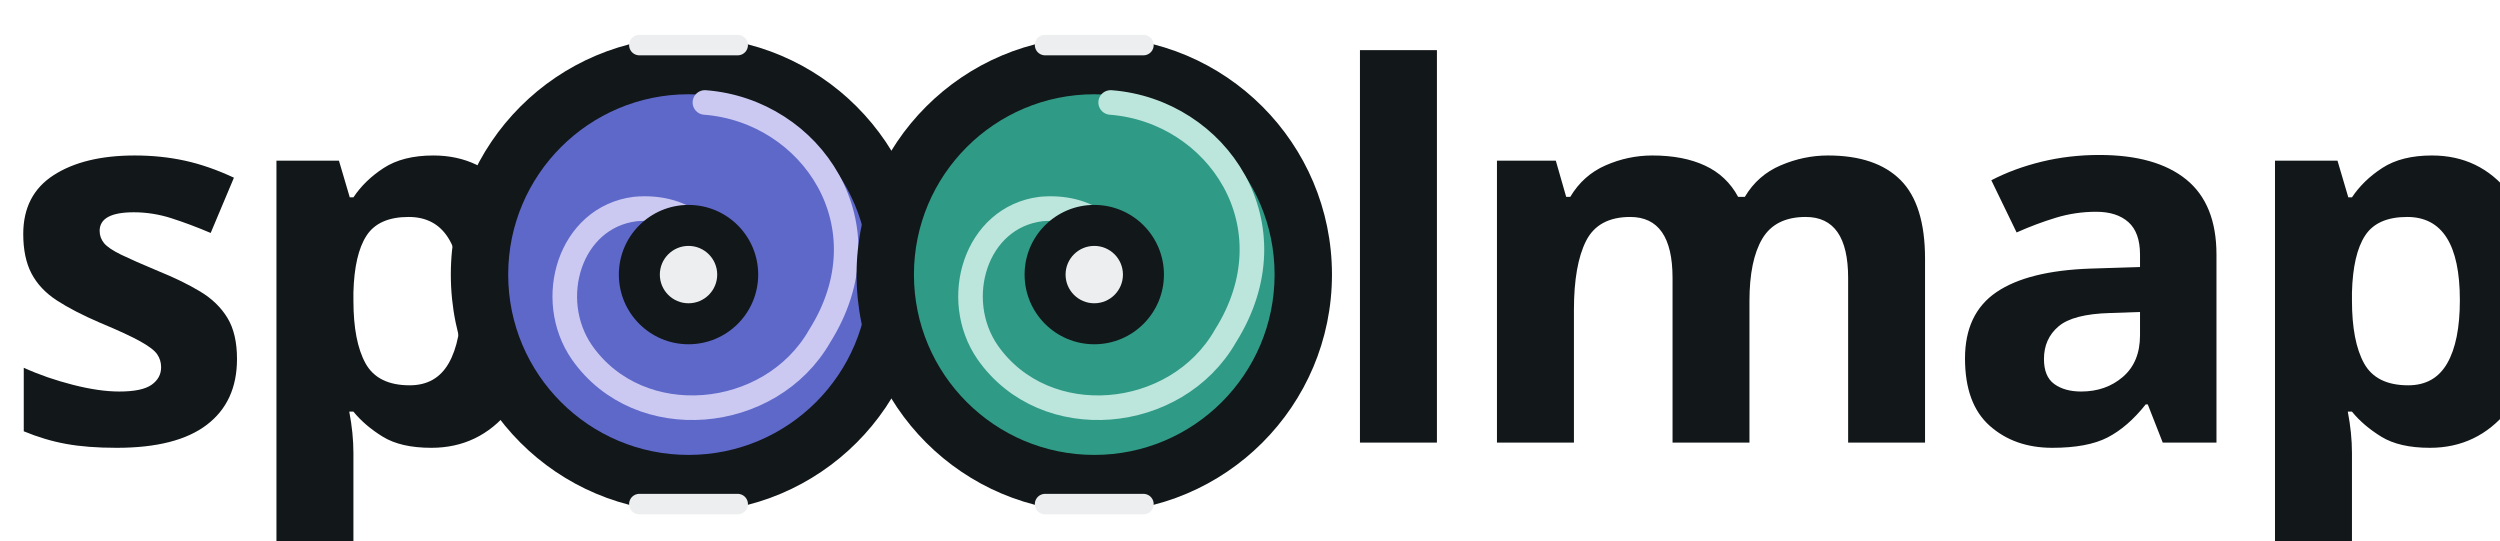
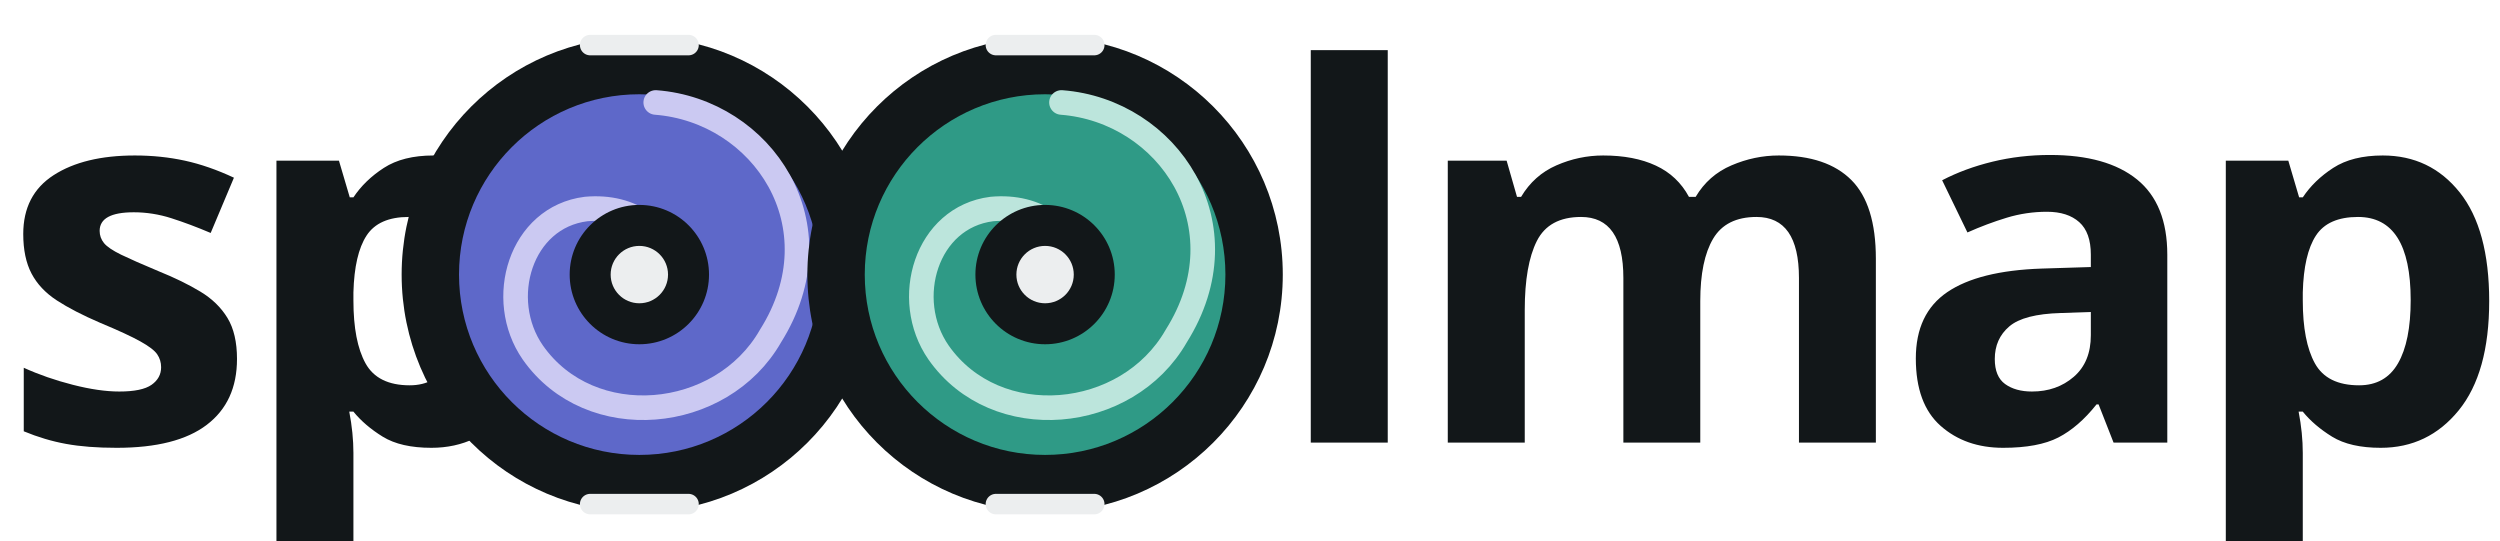
<svg xmlns="http://www.w3.org/2000/svg" viewBox="0 0 610 132" role="img" aria-labelledby="title">
  <g fill="#121719">
    <text x="0" y="108" font-family="Avenir Next Condensed, Arial Narrow, sans-serif" font-size="126" font-weight="700" letter-spacing="-5">sp</text>
-     <g transform="translate(168 67)">
+     <g transform="translate(156 67)">
      <circle r="58" />
      <circle r="44" fill="#5e68c9" />
      <path d="M7 0C7-11-2-17-13-16-29-14-35 6-26 19-12 39 20 36 32 15 49-12 30-40 4-42" fill="none" stroke="#cbc9f2" stroke-width="6" stroke-linecap="round" />
      <circle r="17" />
      <circle r="7" fill="#eceeef" />
      <path d="M-12-56h24M-12 56h24" stroke="#eceeef" stroke-width="5" stroke-linecap="round" />
    </g>
-     <g transform="translate(267 67)">
+     <g transform="translate(255 67)">
      <circle r="58" />
      <circle r="44" fill="#2f9a86" />
      <path d="M7 0C7-11-2-17-13-16-29-14-35 6-26 19-12 39 20 36 32 15 49-12 30-40 4-42" fill="none" stroke="#bce5dc" stroke-width="6" stroke-linecap="round" />
      <circle r="17" />
      <circle r="7" fill="#eceeef" />
      <path d="M-12-56h24M-12 56h24" stroke="#eceeef" stroke-width="5" stroke-linecap="round" />
    </g>
-     <text x="322" y="108" font-family="Avenir Next Condensed, Arial Narrow, sans-serif" font-size="126" font-weight="700" letter-spacing="-5">lmap</text>
+     <text x="310" y="108" font-family="Avenir Next Condensed, Arial Narrow, sans-serif" font-size="126" font-weight="700" letter-spacing="-5">lmap</text>
  </g>
</svg>
